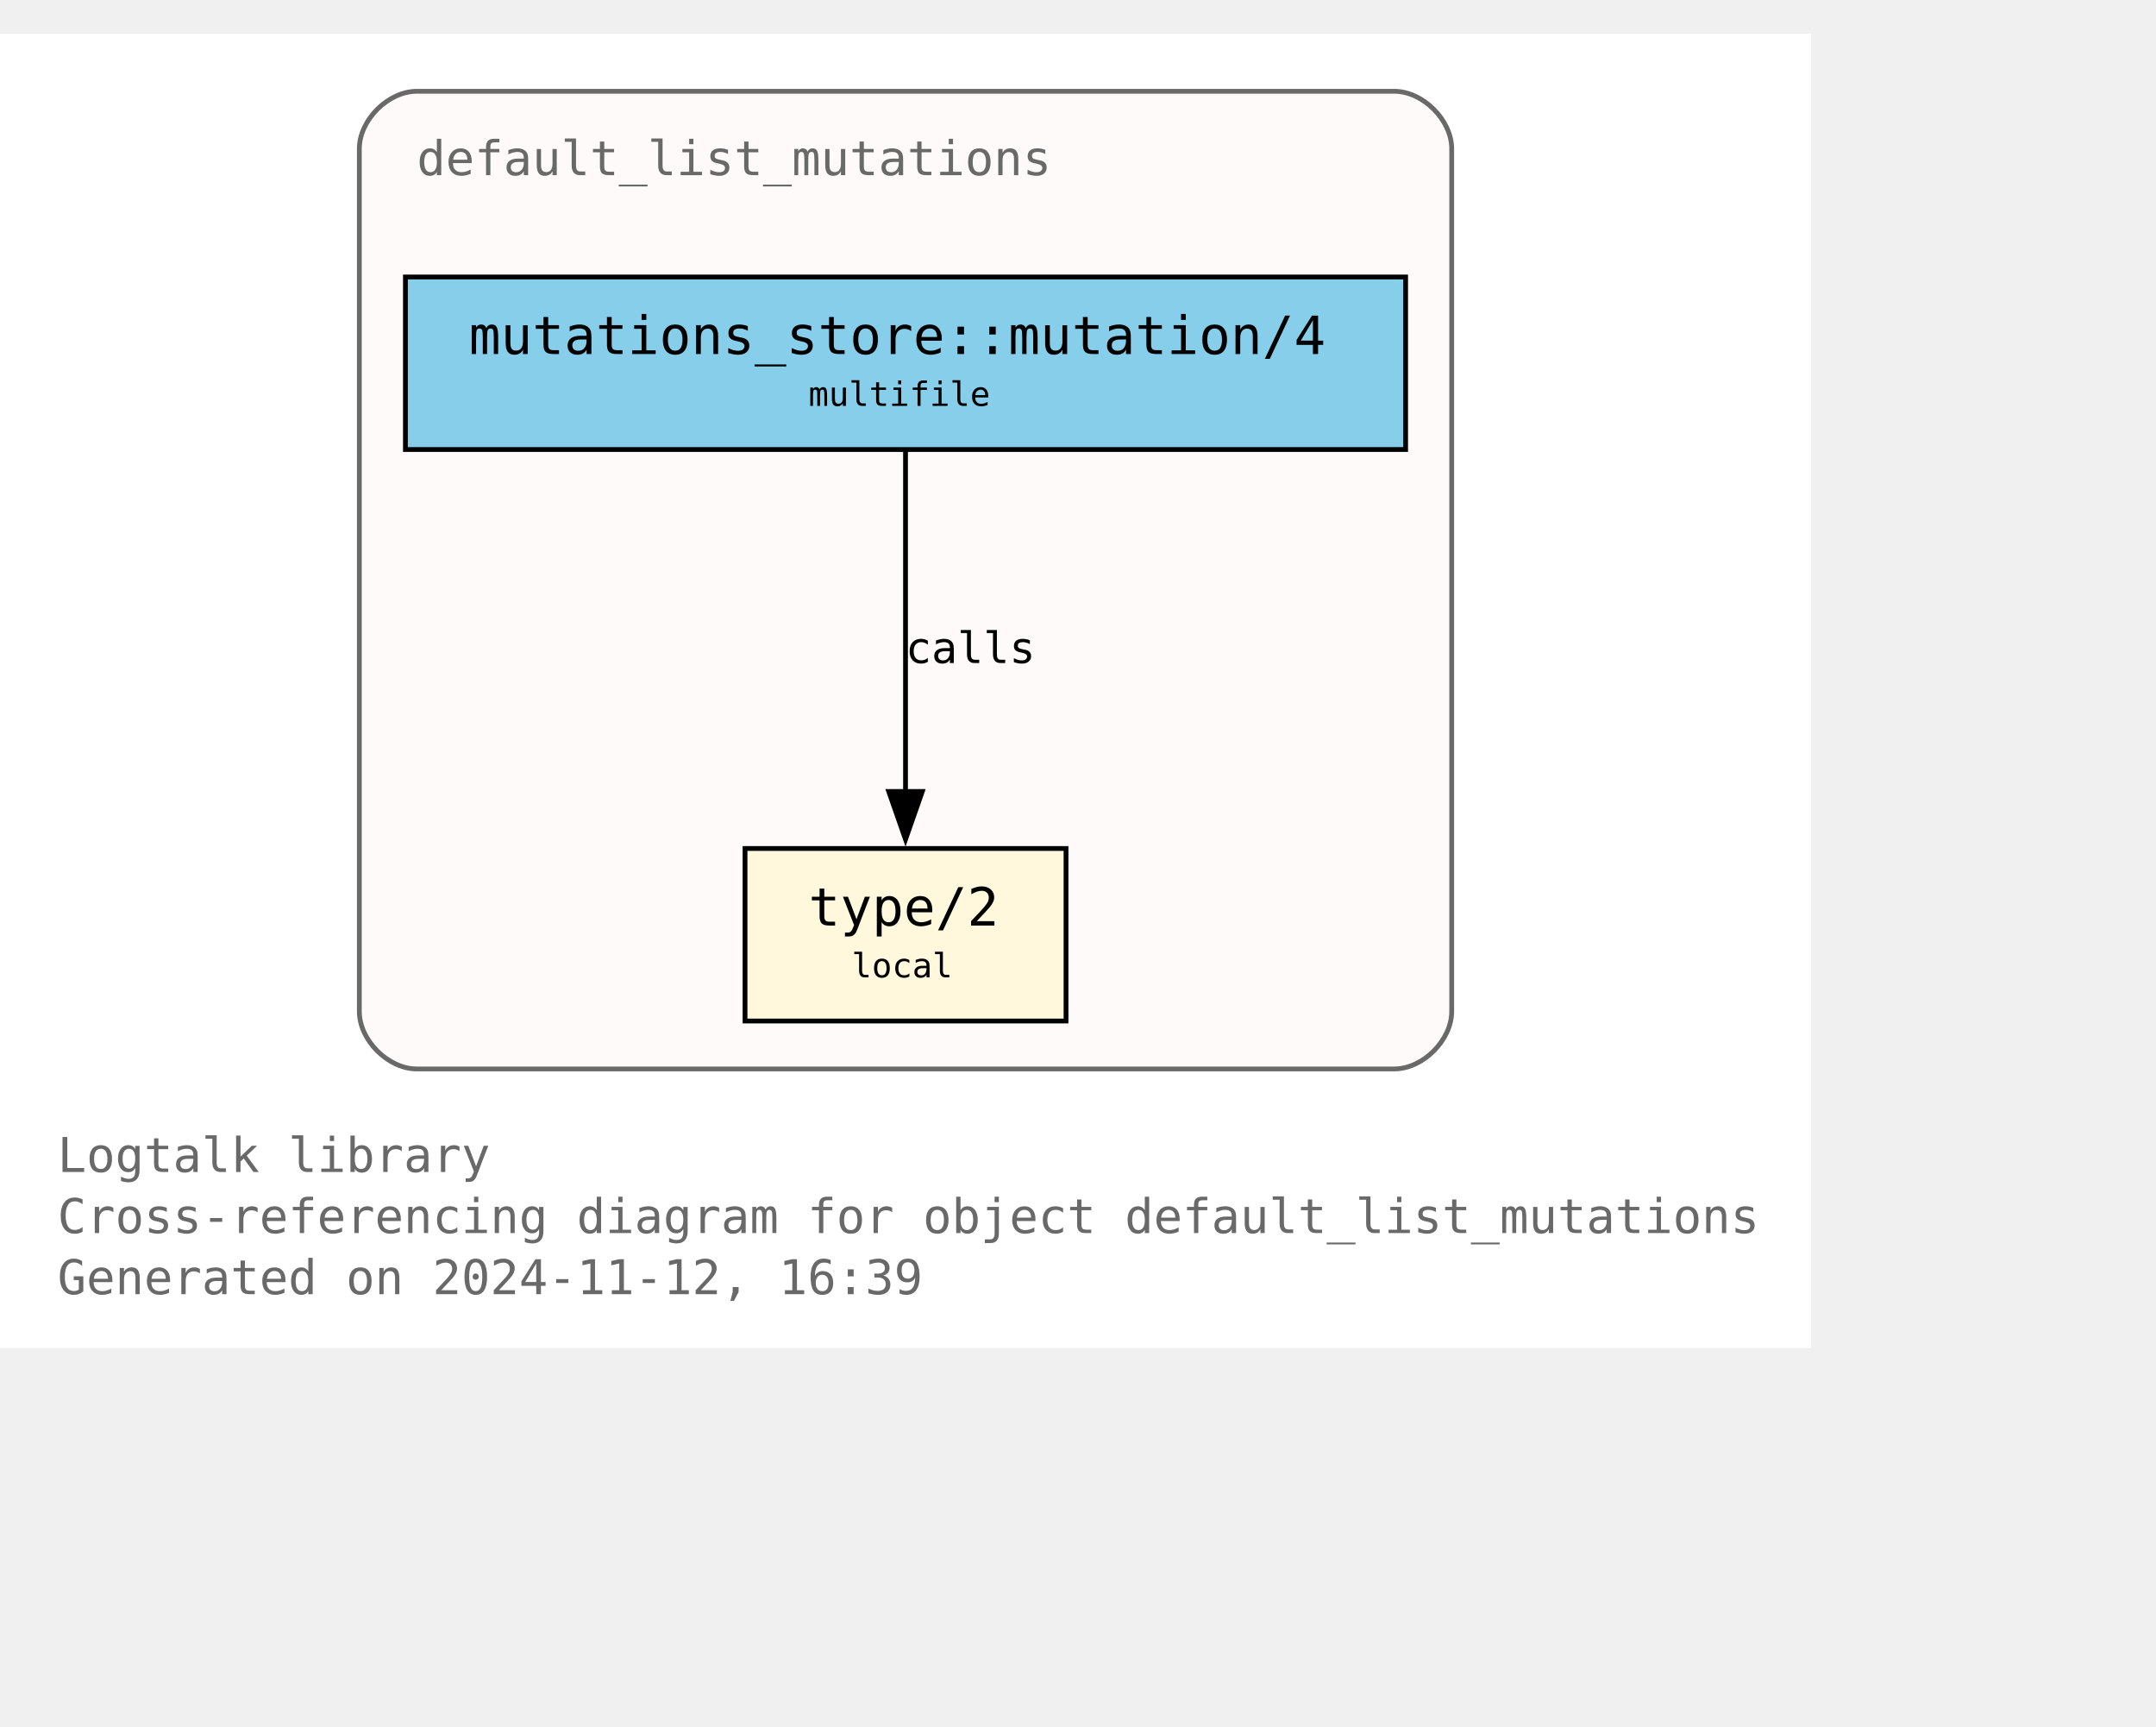
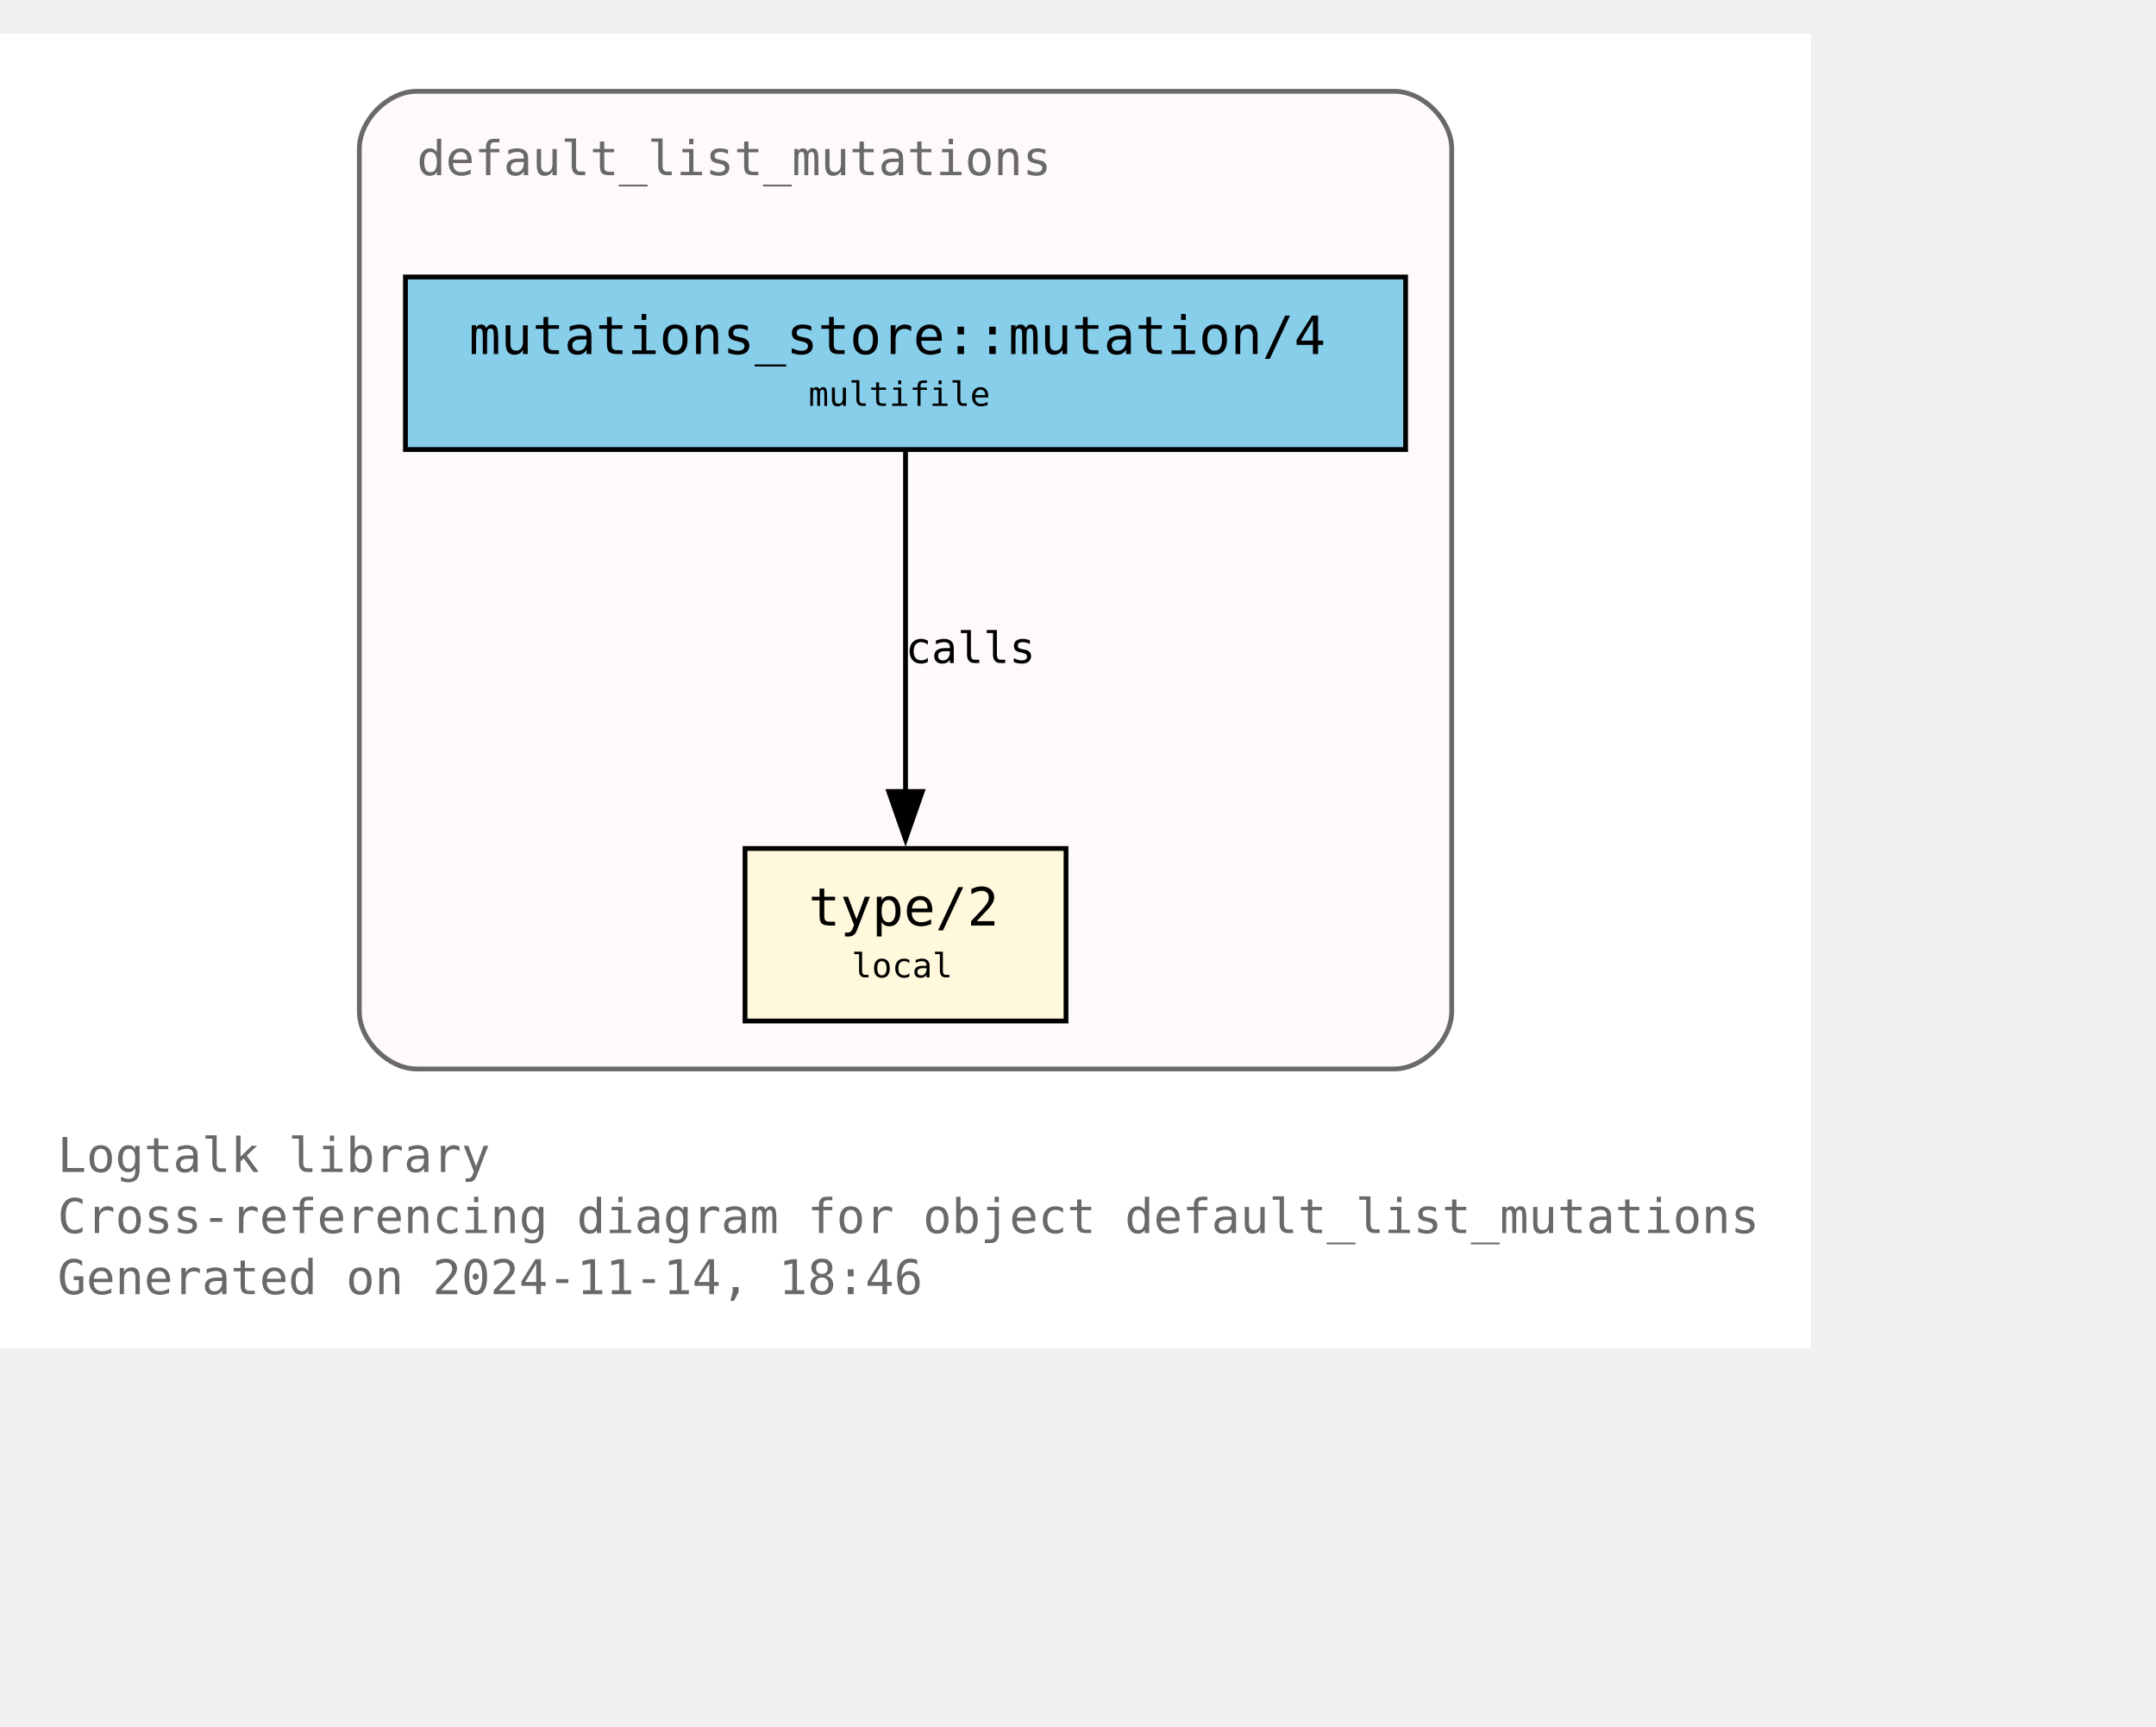
<svg xmlns="http://www.w3.org/2000/svg" xmlns:xlink="http://www.w3.org/1999/xlink" width="522pt" height="418pt" viewBox="72.00 72.00 450.00 346.25">
  <g id="graph0" class="graph" transform="scale(1 1) rotate(0) translate(76 342.25)">
    <polygon fill="white" stroke="none" points="-4,4 -4,-270.25 374,-270.25 374,4 -4,4" />
    <text text-anchor="start" x="8" y="-32.75" font-family="Monospace" font-size="10.00" fill="dimgray">Logtalk library</text>
    <text text-anchor="start" x="8" y="-20" font-family="Monospace" font-size="10.00" fill="dimgray">Cross-referencing diagram for object default_list_mutations</text>
-     <text text-anchor="start" x="8" y="-7.25" font-family="Monospace" font-size="10.00" fill="dimgray">Generated on 2024-11-12, 16:39</text>
+     <text text-anchor="start" x="8" y="-7.25" font-family="Monospace" font-size="10.00" fill="dimgray">Generated on 2024-11-14, 18:46</text>
    <g id="clust1" class="cluster">
      <g id="a_clust1">
        <a xlink:title="default_list_mutations">
          <path fill="snow" stroke="dimgray" d="M83,-54.25C83,-54.25 287,-54.25 287,-54.25 293,-54.25 299,-60.25 299,-66.25 299,-66.25 299,-246.25 299,-246.25 299,-252.25 293,-258.25 287,-258.25 287,-258.25 83,-258.25 83,-258.25 77,-258.25 71,-252.25 71,-246.25 71,-246.25 71,-66.25 71,-66.25 71,-60.25 77,-54.25 83,-54.25" />
          <g id="a_clust1_0">
-             <a xlink:href="https://github.com/LogtalkDotOrg/logtalk3/tree/1e0fdb99ad10defaf35502ab6a6422cc5bc07a4f/library/mutations/default_list_mutations.lgt" xlink:title="https://github.com/LogtalkDotOrg/logtalk3/tree/1e0fdb99ad10defaf35502ab6a6422cc5bc07a4f/library/mutations/default_list_mutations.lgt">
+             <a xlink:href="https://github.com/LogtalkDotOrg/logtalk3/tree/f34db3356da1c75e0d80d79b7212c449e9774c76/library/mutations/default_list_mutations.lgt" xlink:title="https://github.com/LogtalkDotOrg/logtalk3/tree/f34db3356da1c75e0d80d79b7212c449e9774c76/library/mutations/default_list_mutations.lgt">
              <text text-anchor="start" x="83" y="-240.75" font-family="Monospace" font-size="10.00" fill="dimgray">default_list_mutations</text>
            </a>
          </g>
        </a>
      </g>
    </g>
    <g id="node1" class="node">
      <g id="a_node1">
-         <a xlink:href="https://github.com/LogtalkDotOrg/logtalk3/tree/1e0fdb99ad10defaf35502ab6a6422cc5bc07a4f/library/mutations/default_list_mutations.lgt#L67" xlink:title="https://github.com/LogtalkDotOrg/logtalk3/tree/1e0fdb99ad10defaf35502ab6a6422cc5bc07a4f/library/mutations/default_list_mutations.lgt#L67">
+         <a xlink:href="https://github.com/LogtalkDotOrg/logtalk3/tree/f34db3356da1c75e0d80d79b7212c449e9774c76/library/mutations/default_list_mutations.lgt#L67" xlink:title="https://github.com/LogtalkDotOrg/logtalk3/tree/f34db3356da1c75e0d80d79b7212c449e9774c76/library/mutations/default_list_mutations.lgt#L67">
          <polygon fill="cornsilk" stroke="black" points="218.5,-100.25 151.5,-100.25 151.5,-64.25 218.5,-64.25 218.5,-100.25" />
          <text text-anchor="start" x="159.5" y="-84.95" font-family="Monospace" font-size="9.00"> </text>
          <text text-anchor="start" x="164.75" y="-84.17" font-family="Monospace" font-size="11.00">type/2</text>
          <text text-anchor="start" x="205.25" y="-84.95" font-family="Monospace" font-size="9.00"> </text>
          <text text-anchor="start" x="159.5" y="-72.58" font-family="Monospace" font-size="9.00"> </text>
          <text text-anchor="start" x="173.75" y="-73.35" font-family="Monospace" font-size="7.00">local</text>
          <text text-anchor="start" x="205.25" y="-72.58" font-family="Monospace" font-size="9.00"> </text>
        </a>
      </g>
    </g>
    <g id="node2" class="node">
      <g id="a_node2">
-         <a xlink:href="https://github.com/LogtalkDotOrg/logtalk3/tree/1e0fdb99ad10defaf35502ab6a6422cc5bc07a4f/library/mutations/default_list_mutations.lgt#L41" xlink:title="https://github.com/LogtalkDotOrg/logtalk3/tree/1e0fdb99ad10defaf35502ab6a6422cc5bc07a4f/library/mutations/default_list_mutations.lgt#L41">
+         <a xlink:href="https://github.com/LogtalkDotOrg/logtalk3/tree/f34db3356da1c75e0d80d79b7212c449e9774c76/library/mutations/default_list_mutations.lgt#L41" xlink:title="https://github.com/LogtalkDotOrg/logtalk3/tree/f34db3356da1c75e0d80d79b7212c449e9774c76/library/mutations/default_list_mutations.lgt#L41">
          <polygon fill="skyblue" stroke="black" points="289.38,-219.5 80.62,-219.5 80.62,-183.5 289.38,-183.5 289.38,-219.5" />
          <text text-anchor="start" x="88.62" y="-204.2" font-family="Monospace" font-size="9.00"> </text>
          <text text-anchor="start" x="93.88" y="-203.43" font-family="Monospace" font-size="11.00">mutations_store::mutation/4</text>
          <text text-anchor="start" x="276.12" y="-204.2" font-family="Monospace" font-size="9.00"> </text>
          <text text-anchor="start" x="88.62" y="-191.82" font-family="Monospace" font-size="9.00"> </text>
          <text text-anchor="start" x="164.75" y="-192.6" font-family="Monospace" font-size="7.00">multifile</text>
          <text text-anchor="start" x="276.12" y="-191.82" font-family="Monospace" font-size="9.00"> </text>
        </a>
      </g>
    </g>
    <g id="edge1" class="edge">
      <g id="a_edge1">
-         <a xlink:href="https://github.com/LogtalkDotOrg/logtalk3/tree/1e0fdb99ad10defaf35502ab6a6422cc5bc07a4f/library/mutations/default_list_mutations.lgt#L41" xlink:title="calls">
+         <a xlink:href="https://github.com/LogtalkDotOrg/logtalk3/tree/f34db3356da1c75e0d80d79b7212c449e9774c76/library/mutations/default_list_mutations.lgt#L41" xlink:title="calls">
          <path fill="none" stroke="black" d="M185,-183.2C185,-164.5 185,-134.37 185,-112.08" />
          <polygon fill="black" stroke="black" points="188.5,-112.14 185,-102.14 181.5,-112.14 188.5,-112.14" />
        </a>
      </g>
      <g id="a_edge1-label">
-         <a xlink:href="https://github.com/LogtalkDotOrg/logtalk3/tree/1e0fdb99ad10defaf35502ab6a6422cc5bc07a4f/library/mutations/default_list_mutations.lgt#L41" xlink:title="https://github.com/LogtalkDotOrg/logtalk3/tree/1e0fdb99ad10defaf35502ab6a6422cc5bc07a4f/library/mutations/default_list_mutations.lgt#L41">
+         <a xlink:href="https://github.com/LogtalkDotOrg/logtalk3/tree/f34db3356da1c75e0d80d79b7212c449e9774c76/library/mutations/default_list_mutations.lgt#L41" xlink:title="https://github.com/LogtalkDotOrg/logtalk3/tree/f34db3356da1c75e0d80d79b7212c449e9774c76/library/mutations/default_list_mutations.lgt#L41">
          <text text-anchor="start" x="185" y="-138.95" font-family="Monospace" font-size="9.00">calls</text>
        </a>
      </g>
    </g>
  </g>
</svg>
